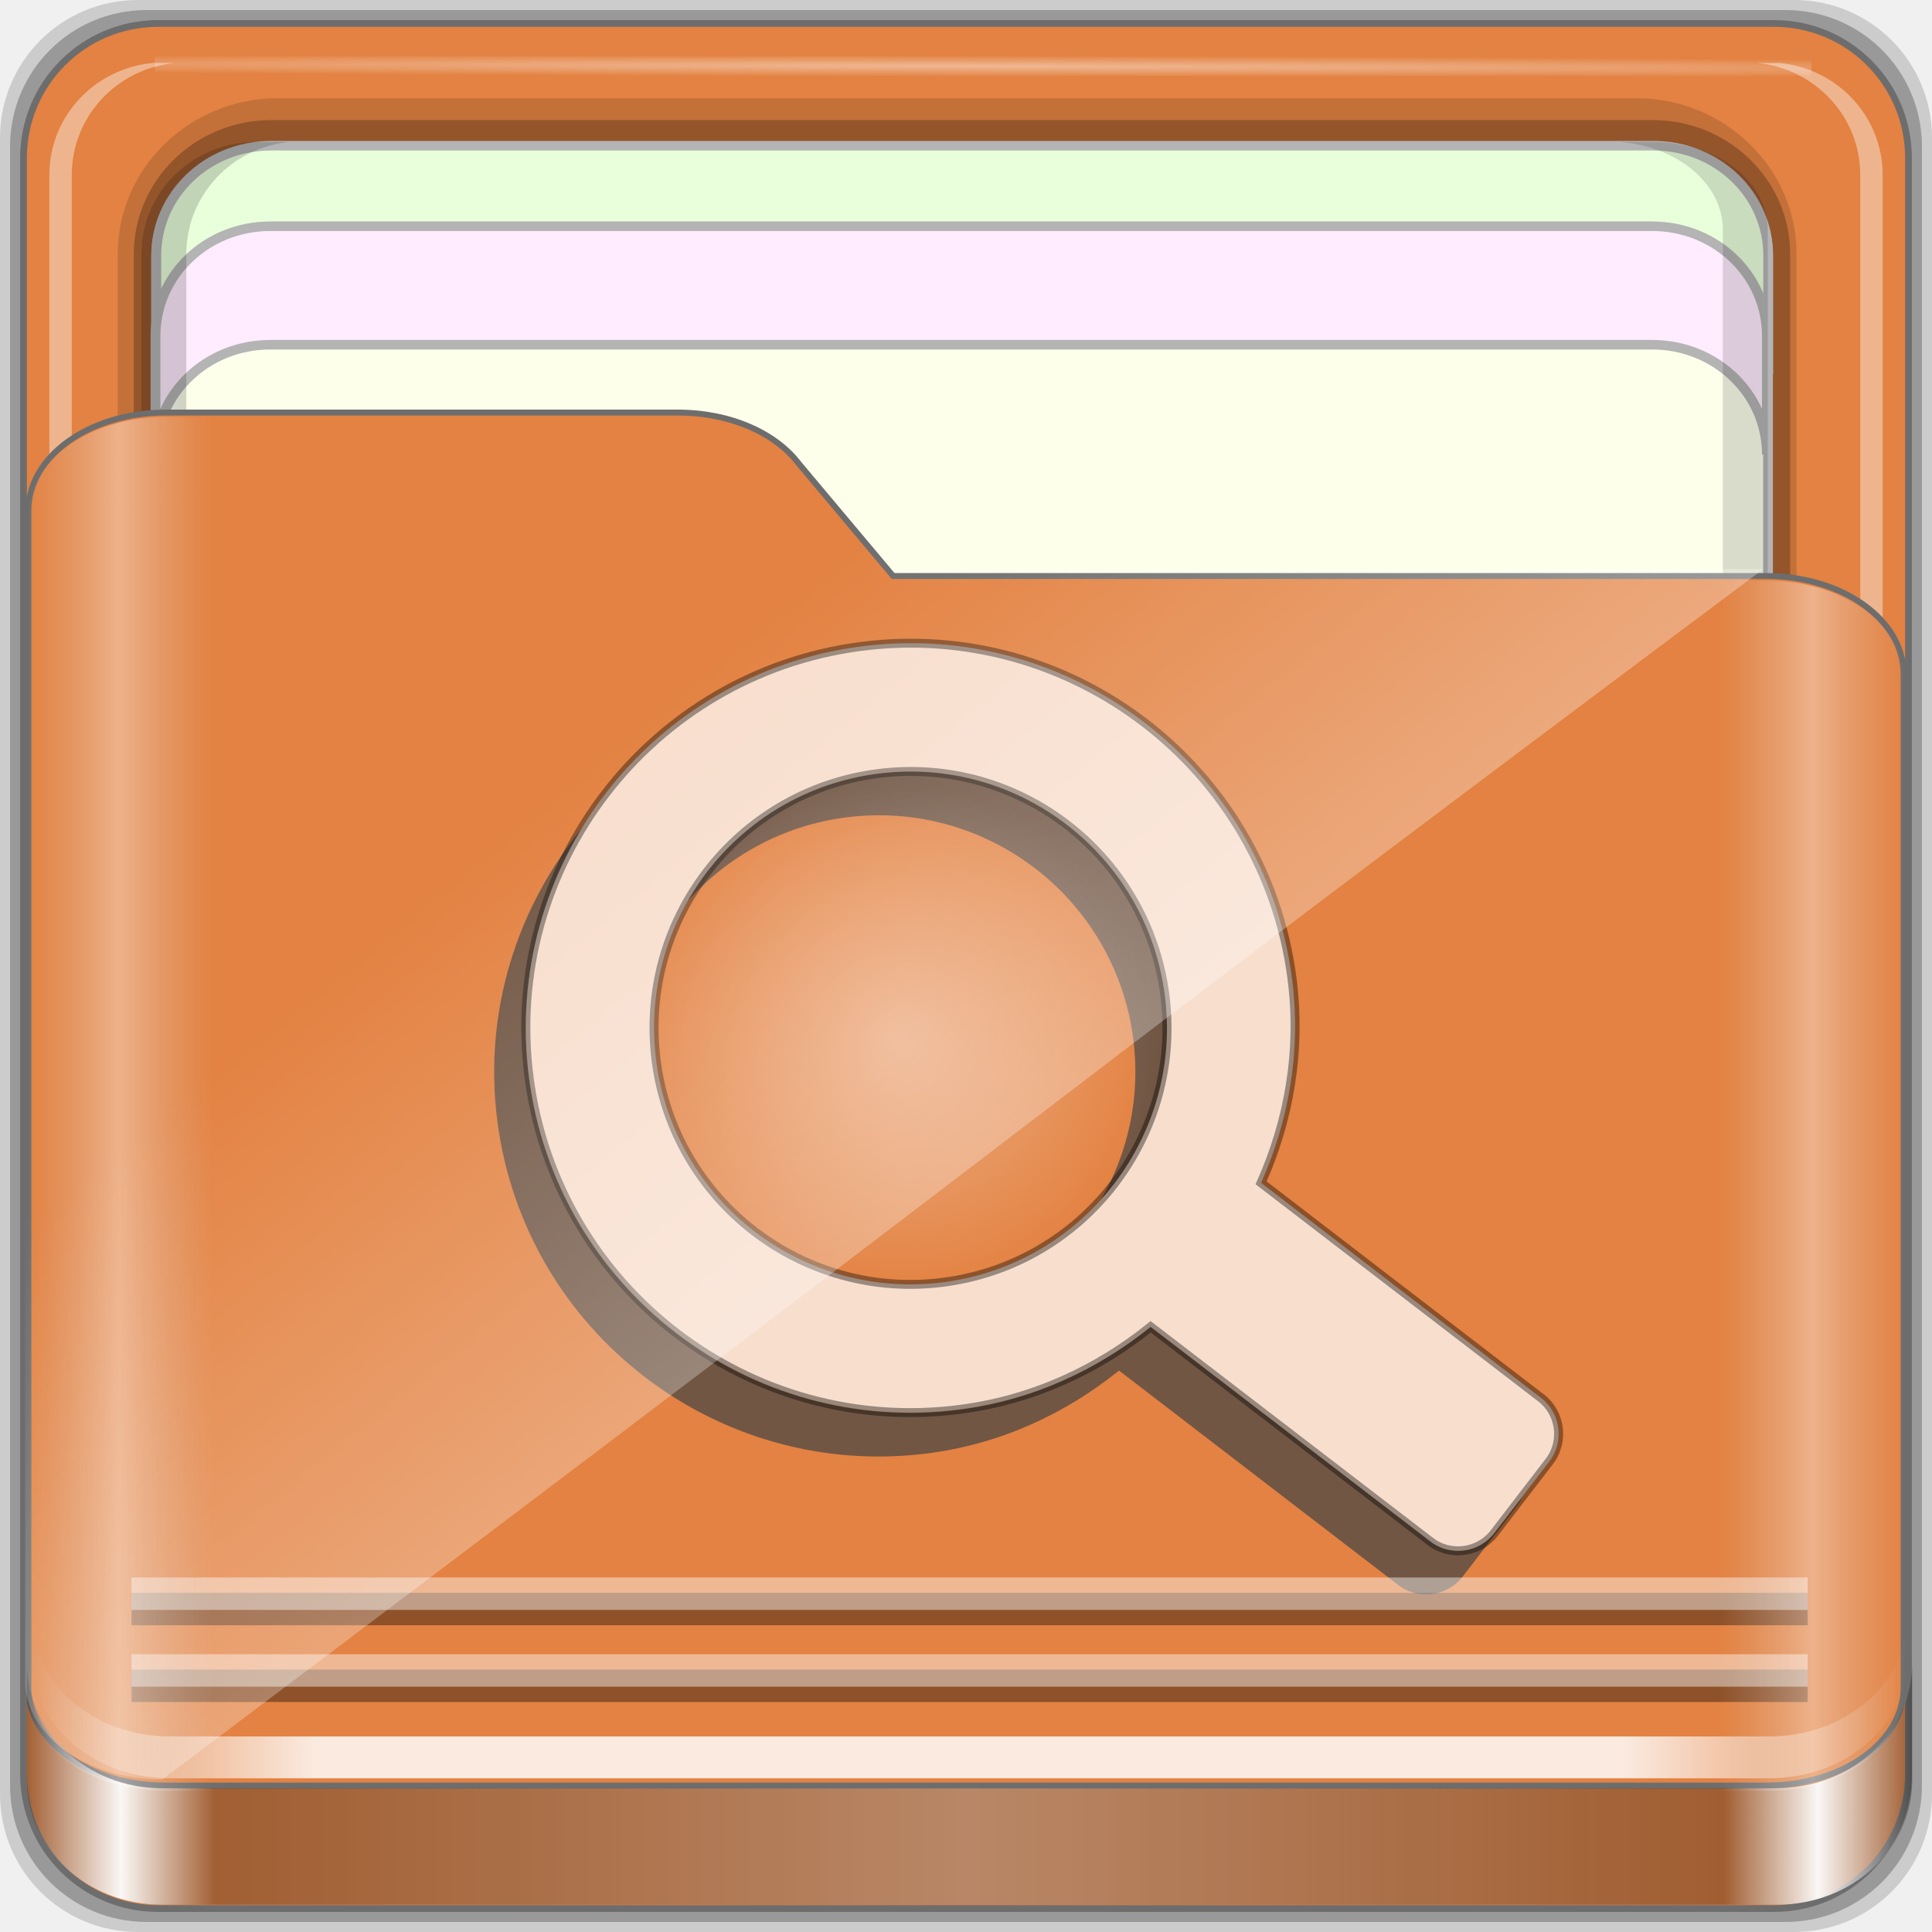
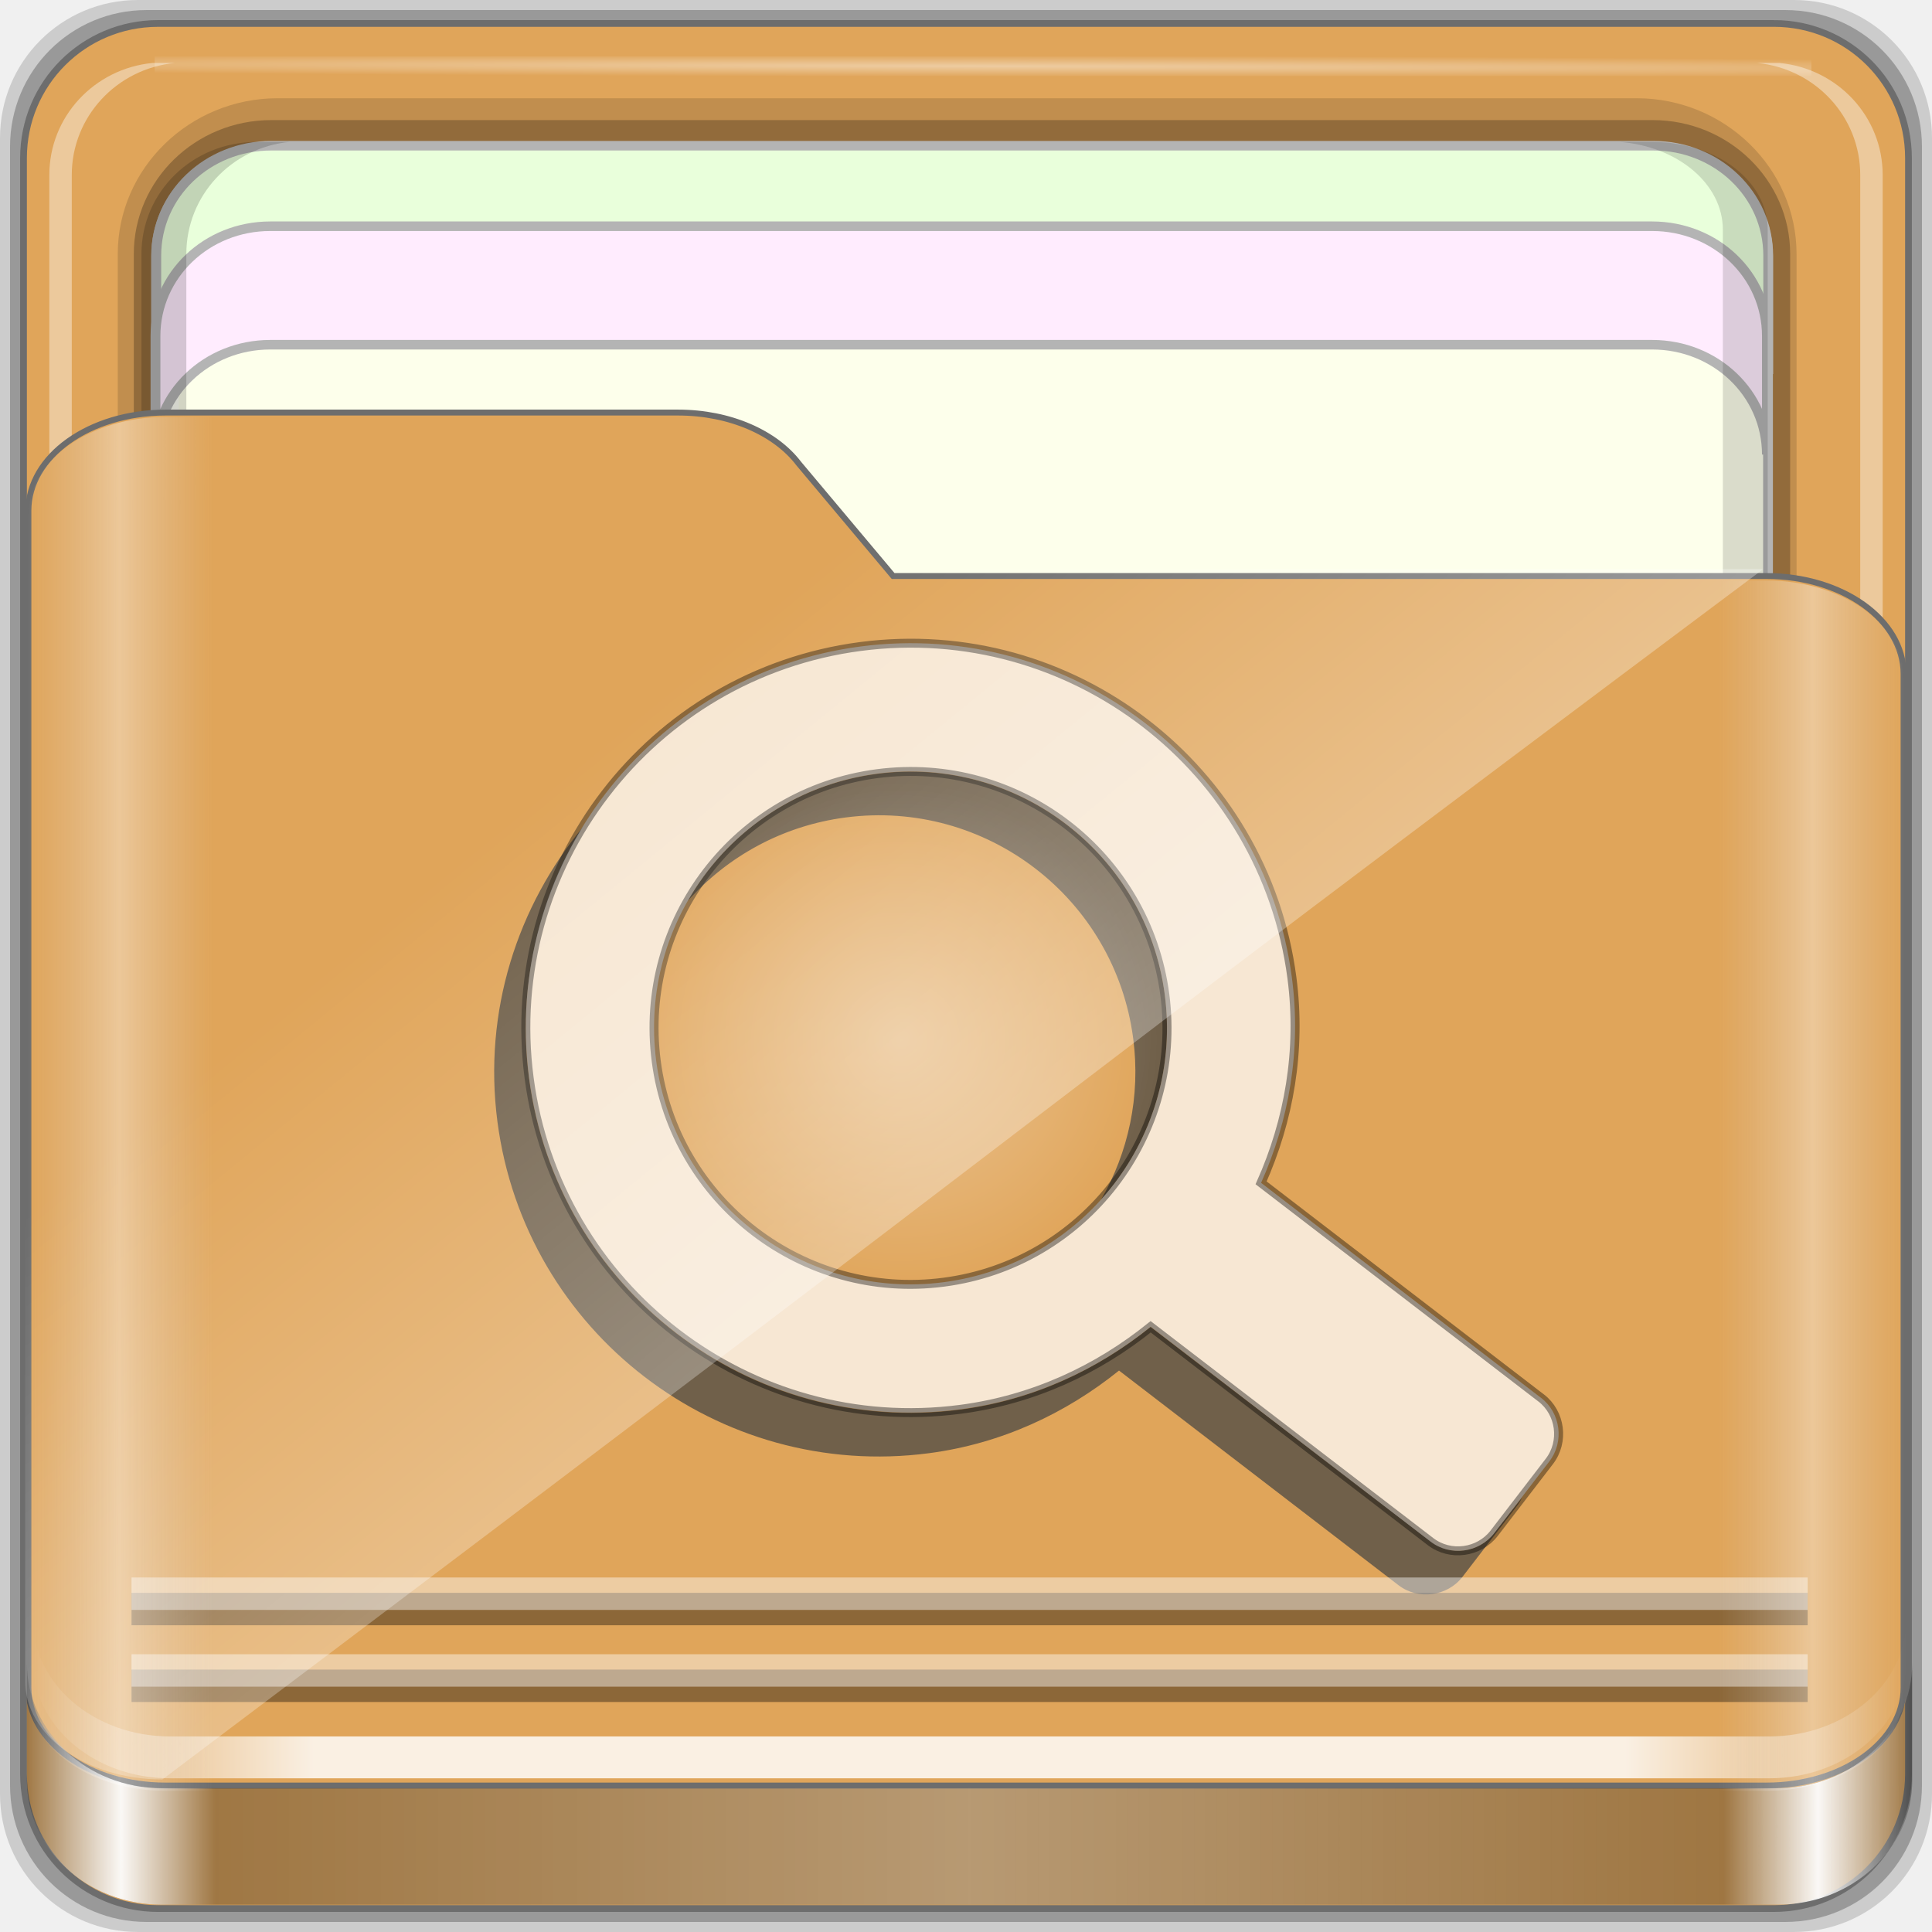
<svg xmlns="http://www.w3.org/2000/svg" xmlns:xlink="http://www.w3.org/1999/xlink" width="96" height="96" viewBox="0 0 96 96" version="1.1" id="svg1072">
  <defs id="defs1066">
    <linearGradient id="linearGradient4125">
      <stop style="stop-color:#ffffff;stop-opacity:1;" offset="0" id="stop4127" />
      <stop style="stop-color:#ffffff;stop-opacity:0;" offset="1" id="stop4129" />
    </linearGradient>
    <linearGradient id="linearGradient3298">
      <stop style="stop-color:#ffffff;stop-opacity:0.031" offset="0" id="stop3300" />
      <stop id="stop3302" offset="0.05" style="stop-color:#ffffff;stop-opacity:1;" />
      <stop style="stop-color:#ffffff;stop-opacity:0.024" offset="0.1" id="stop3304" />
      <stop id="stop3306" offset="0.5" style="stop-color:#ffffff;stop-opacity:0.281" />
      <stop style="stop-color:#fefefe;stop-opacity:0.016" offset="0.9" id="stop3308" />
      <stop id="stop3310" offset="0.95" style="stop-color:#ffffff;stop-opacity:1;" />
      <stop style="stop-color:#fdfdfd;stop-opacity:0" offset="1" id="stop3312" />
    </linearGradient>
    <linearGradient id="linearGradient4188">
      <stop style="stop-color:#ffffff;stop-opacity:0;" offset="0" id="stop4190" />
      <stop id="stop4198" offset="0.15" style="stop-color:#ffffff;stop-opacity:1;" />
      <stop id="stop4196" offset="0.85" style="stop-color:#ffffff;stop-opacity:1;" />
      <stop style="stop-color:#ffffff;stop-opacity:0;" offset="1" id="stop4192" />
    </linearGradient>
    <linearGradient id="linearGradient3832">
      <stop style="stop-color:#d8d8d8;stop-opacity:0;" offset="0" id="stop3834" />
      <stop id="stop3842" offset="0.05" style="stop-color:#ffffff;stop-opacity:1;" />
      <stop style="stop-color:#d8d8d8;stop-opacity:0;" offset="0.1" id="stop3846" />
      <stop id="stop3840" offset="0.5" style="stop-color:#d8d8d8;stop-opacity:0;" />
      <stop style="stop-color:#d8d8d8;stop-opacity:0;" offset="0.9" id="stop3844" />
      <stop id="stop3848" offset="0.95" style="stop-color:#ffffff;stop-opacity:1;" />
      <stop style="stop-color:#d8d8d8;stop-opacity:0;" offset="1" id="stop3836" />
    </linearGradient>
    <linearGradient id="linearGradient4012">
      <stop style="stop-color:#9a9a9a;stop-opacity:1;" offset="0" id="stop4014" />
      <stop style="stop-color:#6e6e6e;stop-opacity:1;" offset="1" id="stop4016" />
    </linearGradient>
    <linearGradient xlink:href="#linearGradient4188" id="linearGradient3891" gradientUnits="userSpaceOnUse" gradientTransform="matrix(1.115042,0,0,1.115103,6.596574,1043.355)" x1="6.25" y1="80.625" x2="89.75" y2="80.625" />
    <linearGradient gradientTransform="matrix(0.9926597,0,0,0.9812013,12.16478,1055.322)" xlink:href="#linearGradient3298" id="linearGradient3893" gradientUnits="userSpaceOnUse" x1="1.121" y1="84.063" x2="95.496" y2="84.063" />
    <linearGradient gradientTransform="matrix(0.9926597,0,0,0.9812013,11.82776,1054.893)" y2="34.832" x2="22.635" y1="59.746" x1="44.726" gradientUnits="userSpaceOnUse" id="linearGradient3391" xlink:href="#linearGradient4125" />
    <linearGradient xlink:href="#linearGradient3832" id="linearGradient3889" gradientUnits="userSpaceOnUse" gradientTransform="matrix(1.115042,0,0,1.036466,-5.522017,2.79605)" x1="6.076" y1="47.473" x2="89.924" y2="47.473" />
    <radialGradient xlink:href="#linearGradient4125" id="radialGradient3885" gradientUnits="userSpaceOnUse" gradientTransform="matrix(1.699147,0.00433809,-9.9578932e-5,0.01373135,-31.24166,-184.9925)" cx="44.659" cy="-187.511" fx="44.659" fy="-187.511" r="36.916" />
    <linearGradient id="linearGradient4314-5">
      <stop style="stop-color:#ff4b00;stop-opacity:1" offset="0" id="stop4316-5" />
      <stop style="stop-color:#ff5500;stop-opacity:1" offset="1" id="stop4318-8" />
    </linearGradient>
    <radialGradient xlink:href="#linearGradient4125" id="radialGradient6306" gradientUnits="userSpaceOnUse" cx="45.273" cy="52.909" fx="45.273" fy="52.909" r="11.818" />
  </defs>
  <g id="layer1" transform="translate(0,-1026.52)">
    <g id="g1835" transform="translate(-12.11859,-22.9174)">
      <path style="display:inline;opacity:0.15;fill:#000000;fill-opacity:1;fill-rule:nonzero;stroke:none;stroke-width:0.987;enable-background:new" d="M 101.261,1049.437 H 18.976 c -3.799,0 -6.857,3.058 -6.857,6.857 v 82.286 c 0,3.799 3.058,6.857 6.857,6.857 h 82.286 c 3.799,0 6.857,-3.058 6.857,-6.857 v -82.286 c 0,-3.799 -3.058,-6.857 -6.857,-6.857 z" id="path3897" />
      <path id="path3895" d="M 100.833,1049.937 H 19.404 c -3.759,0 -6.786,3.026 -6.786,6.786 v 81.429 c 0,3.759 3.026,6.786 6.786,6.786 h 81.429 c 3.759,0 6.786,-3.026 6.786,-6.786 v -81.429 c 0,-3.759 -3.026,-6.786 -6.786,-6.786 z" style="display:inline;opacity:0.25;fill:#000000;fill-opacity:1;fill-rule:nonzero;stroke:none;stroke-width:0.987;enable-background:new" />
    </g>
  </g>
  <g id="layer7">
-     <path style="display:inline;fill:#e38242;fill-opacity:1;fill-rule:nonzero;stroke:#6d6d6d;stroke-width:0.335;stroke-miterlimit:4;stroke-dasharray:none;stroke-opacity:1;enable-background:new" d="M 88.142,1.166 H 7.858 c -3.706,0 -6.69,2.984 -6.69,6.691 v 80.287 c 0,3.707 2.984,6.691 6.69,6.691 h 80.283 c 3.706,0 6.69,-2.984 6.69,-6.691 V 7.856 c 0,-3.707 -2.984,-6.691 -6.69,-6.691 z" id="rect2419-1" />
+     <path style="display:inline;fill:#e0a55a;fill-opacity:1;fill-rule:nonzero;stroke:#6d6d6d;stroke-width:0.335;stroke-miterlimit:4;stroke-dasharray:none;stroke-opacity:1;enable-background:new" d="M 88.142,1.166 H 7.858 c -3.706,0 -6.69,2.984 -6.69,6.691 v 80.287 c 0,3.707 2.984,6.691 6.69,6.691 h 80.283 c 3.706,0 6.69,-2.984 6.69,-6.691 V 7.856 c 0,-3.707 -2.984,-6.691 -6.69,-6.691 z" id="rect2419-1" />
  </g>
  <g id="layer6">
    <g id="g4855" transform="matrix(0,-1.085886,1.115042,0,-0.9483819,206.754)" style="enable-background:new">
      <path id="path4843" d="m 117.219,6.098 c -3.921,0 -7.125,3.204 -7.125,7.125 v 60.562 c 0,3.921 3.204,7.125 7.125,7.125 h 61.562 c 3.921,0 7.125,-3.204 7.125,-7.125 v -60.562 c 0,-3.921 -3.204,-7.125 -7.125,-7.125 z" style="color:#000000;font-style:normal;font-variant:normal;font-weight:normal;font-stretch:normal;font-size:medium;line-height:normal;font-family:Sans;-inkscape-font-specification:Sans;text-indent:0;text-align:start;text-decoration:none;text-decoration-line:none;letter-spacing:normal;word-spacing:normal;text-transform:none;writing-mode:lr-tb;direction:ltr;baseline-shift:baseline;text-anchor:start;display:inline;overflow:visible;visibility:visible;opacity:0.137;fill:#000000;fill-opacity:1;fill-rule:nonzero;stroke:none;stroke-width:2;marker:none;enable-background:accumulate" />
      <path style="color:#000000;font-style:normal;font-variant:normal;font-weight:normal;font-stretch:normal;font-size:medium;line-height:normal;font-family:Sans;-inkscape-font-specification:Sans;text-indent:0;text-align:start;text-decoration:none;text-decoration-line:none;letter-spacing:normal;word-spacing:normal;text-transform:none;writing-mode:lr-tb;direction:ltr;baseline-shift:baseline;text-anchor:start;display:inline;overflow:visible;visibility:visible;opacity:0.245;fill:#000000;fill-opacity:1;fill-rule:nonzero;stroke:none;stroke-width:2;marker:none;enable-background:accumulate" d="m 117.219,6.813 c -3.379,0 -6.125,2.746 -6.125,6.125 v 61.562 c 0,3.379 2.746,6.125 6.125,6.125 h 61.562 c 3.379,0 6.125,-2.746 6.125,-6.125 v -61.562 c 0,-3.379 -2.746,-6.125 -6.125,-6.125 z" id="path4849" />
      <path style="display:inline;fill:#fdffeb;fill-opacity:1;fill-rule:nonzero;stroke:#b4b4b4;stroke-width:0.437;stroke-miterlimit:4;stroke-dasharray:none;stroke-opacity:1" d="m 183.704,12.925 c 0,-2.843 -2.242,-5.119 -5.026,-5.119 h -30.722 c 2.784,0 5.026,2.276 5.026,5.119 v 61.594 c 0,2.843 -2.242,5.119 -5.026,5.119 h 30.722 c 2.784,0 5.026,-2.276 5.026,-5.119 z" id="path4046" />
      <path id="path4815" d="m 115.708,79.154 v 1 c 0.262,2.594 2.46,4.594 5.125,4.594 h 61.562 c 2.665,0 4.863,-2 5.125,-4.594 v -1 c -0.262,2.594 -2.46,4.594 -5.125,4.594 h -61.562 c -2.665,0 -4.863,-2 -5.125,-4.594 z" style="display:inline;opacity:0.4;fill:#ffffff;fill-opacity:1;fill-rule:nonzero;stroke:none" />
      <path id="path4820" d="m 116.688,7.813 c -2.594,0.262 -4.594,2.46 -4.594,5.125 v 0.469 c 0.262,-2.594 2.46,-4.594 5.125,-4.594 h 61.562 c 2.665,0 4.863,2 5.125,4.594 v -0.469 c 0,-2.843 -2.282,-5.125 -5.125,-5.125 h -61.562 c -0.178,0 -0.358,-0.017 -0.531,0 z" style="display:inline;opacity:0.5;fill:#ffffff;fill-opacity:1;fill-rule:nonzero;stroke:none" />
      <path style="display:inline;opacity:0.4;fill:#ffffff;fill-opacity:1;fill-rule:nonzero;stroke:none" d="m 115.708,8.643 v -1 c 0.262,-2.594 2.46,-4.594 5.125,-4.594 h 61.562 c 2.665,0 4.863,2 5.125,4.594 v 1 c -0.262,-2.594 -2.46,-4.594 -5.125,-4.594 h -61.562 c -2.665,0 -4.863,2 -5.125,4.594 z" id="path3896" />
      <rect style="opacity:0.426;fill:url(#radialGradient3885);fill-opacity:1;stroke:none" id="rect3902" width="73.831" height="0.907" x="7.743" y="-187.827" transform="rotate(90)" />
      <path id="path3899" d="m 183.733,12.934 c 0,-2.843 -2.242,-5.119 -5.026,-5.119 h -5.422 c 2.784,0 5.026,2.276 5.026,5.119 v 61.594 c 0,2.843 -2.242,5.119 -5.026,5.119 h 5.422 c 2.784,0 5.026,-2.276 5.026,-5.119 z" style="display:inline;fill:#e9ffdb;fill-opacity:1;fill-rule:nonzero;stroke:#b4b4b4;stroke-width:0.437;stroke-miterlimit:4;stroke-dasharray:none;stroke-opacity:1" />
      <path style="display:inline;fill:#ffecfe;fill-opacity:1;fill-rule:nonzero;stroke:#b4b4b4;stroke-width:0.437;stroke-miterlimit:4;stroke-dasharray:none;stroke-opacity:1" d="m 180.049,12.896 c 0,-2.842 -2.242,-5.117 -5.026,-5.117 h -5.422 c 2.784,0 5.026,2.275 5.026,5.117 v 61.576 c 0,2.842 -2.242,5.117 -5.026,5.117 h 5.422 c 2.784,0 5.026,-2.275 5.026,-5.117 z" id="path3086" />
      <path id="path4810" d="m 127.618,73.032 v 1.469 c 0,2.843 1.789,5.125 4.017,5.125 h 48.254 c 2.228,0 4.017,-2.282 4.017,-5.125 v -1.469 c -0.205,2.594 -1.928,4.594 -4.017,4.594 h -48.254 c -2.089,0 -3.812,-2 -4.017,-4.594 z" style="display:inline;opacity:0.138;fill:#000000;fill-opacity:1;fill-rule:nonzero;stroke:none" />
      <path style="display:inline;opacity:0.169;fill:#000000;fill-opacity:1;fill-rule:nonzero;stroke:none" d="m 112.094,13.748 v -1.469 c 0,-2.843 2.282,-5.125 5.125,-5.125 h 61.562 c 2.843,0 5.125,2.282 5.125,5.125 v 1.469 c -0.262,-2.594 -2.46,-4.594 -5.125,-4.594 h -61.562 c -2.665,0 -4.863,2 -5.125,4.594 z" id="path3898" />
    </g>
  </g>
  <g id="layer5">
-     <path id="path4187" d="m 1.411,83.85 c 0,2.7 3.041,4.873 6.818,4.873 H 87.771 c 3.777,0 6.818,-2.173 6.818,-4.873 V 33.495 c 0,-2.7 -3.041,-4.873 -6.818,-4.873 H 44.378 L 39.691,23.038 C 38.539,21.519 36.286,20.5 33.69,20.5 H 8.229 c -3.777,0 -6.818,2.173 -6.818,4.873 z" style="display:inline;fill:#e38242;fill-opacity:1;fill-rule:nonzero;stroke:#6d6d6d;stroke-width:0.294;stroke-miterlimit:4;stroke-dasharray:none;stroke-opacity:1;enable-background:new" />
+     <path id="path4187" d="m 1.411,83.85 c 0,2.7 3.041,4.873 6.818,4.873 H 87.771 c 3.777,0 6.818,-2.173 6.818,-4.873 V 33.495 c 0,-2.7 -3.041,-4.873 -6.818,-4.873 H 44.378 L 39.691,23.038 C 38.539,21.519 36.286,20.5 33.69,20.5 H 8.229 c -3.777,0 -6.818,2.173 -6.818,4.873 z" style="display:inline;fill:#e0a55a;fill-opacity:1;fill-rule:nonzero;stroke:#6d6d6d;stroke-width:0.294;stroke-miterlimit:4;stroke-dasharray:none;stroke-opacity:1;enable-background:new" />
  </g>
  <g id="layer2">
    <g style="enable-background:new" id="g4174" transform="matrix(0.9926597,0,0,0.9812013,0.6413092,5.761271)">
      <g style="enable-background:new" id="g4674" transform="matrix(0.9563875,0,0,0.9563875,-0.6600578,4.158113)">
        <g id="g6020" style="enable-background:new" transform="matrix(1.153762,-0.1531308,0.1496159,1.153762,-10.28012,-0.3158585)">
          <path style="fill:#444444;fill-opacity:0.718;enable-background:new" d="m 44.482,32.605 c -3.757,0 -7.083,1.803 -9.189,4.615 2.021,-1.764 4.649,-2.835 7.528,-2.835 6.37,0 11.536,5.226 11.536,11.67 0,2.666 -0.891,5.123 -2.379,7.088 2.472,-2.14 4.041,-5.319 4.041,-8.868 0,-6.444 -5.166,-11.67 -11.536,-11.67 z m -13.393,0.626 c -3.413,3.198 -5.572,7.748 -5.572,12.824 0,9.664 7.75,17.506 17.304,17.506 3.296,0 6.344,-0.99 8.961,-2.604 l 11.21,11.341 c 0.789,0.798 2.112,0.792 2.9,0 l 2.868,-2.901 c 0.099,-0.1 0.187,-0.216 0.261,-0.33 l -1.466,1.451 c -0.789,0.792 -2.079,0.798 -2.868,0 L 53.443,59.177 c -2.617,1.615 -5.665,2.604 -8.961,2.604 -9.554,0 -17.304,-7.842 -17.304,-17.506 0,-4.186 1.486,-8.032 3.91,-11.044 z" id="path3448" />
          <path style="fill:#ffffff;fill-opacity:0.734;stroke:#000000;stroke-width:0.406;stroke-miterlimit:4;stroke-dasharray:none;stroke-opacity:0.388;enable-background:new" d="M 70.44,64.685 59.216,53.329 c 1.602,-2.646 2.574,-5.731 2.574,-9.066 0,-9.665 -7.75,-17.504 -17.302,-17.504 -9.552,0 -17.302,7.839 -17.302,17.504 0,9.664 7.748,17.504 17.302,17.504 3.296,0 6.344,-0.983 8.961,-2.598 l 11.225,11.35 c 0.789,0.798 2.095,0.792 2.884,0 l 2.884,-2.917 c 0.789,-0.798 0.789,-2.119 0,-2.917 z M 44.488,55.933 c -6.37,0 -11.535,-5.225 -11.535,-11.669 0,-6.444 5.165,-11.669 11.535,-11.669 6.37,0 11.535,5.225 11.535,11.669 0,6.444 -5.165,11.669 -11.535,11.669 z" id="path5997" />
          <circle style="opacity:0.354;fill:url(#radialGradient6306);fill-opacity:1;stroke:none" id="path6002" transform="matrix(0.9786066,0,0,0.9900346,-0.3143269,-7.63577)" cx="45.273" cy="52.909" r="11.818" />
        </g>
      </g>
    </g>
  </g>
  <g id="layer3" style="display:inline">
    <g id="g1041" transform="matrix(1,0,0,0.9331477,0,6.327168)">
      <g id="g913" transform="translate(-11.94049,-1049.596)">
        <path style="display:inline;opacity:0.831;fill:url(#linearGradient3891);fill-opacity:1;fill-rule:nonzero;stroke:none;stroke-width:1.115;enable-background:new" d="m 13.566,1129.008 v 2.23 c 0,3.49 3.056,6.272 6.83,6.272 h 79.447 c 3.774,0 6.83,-2.782 6.83,-6.272 v -2.23 c 0,3.49 -3.056,6.272 -6.83,6.272 H 20.395 c -3.774,0 -6.83,-2.782 -6.83,-6.272 z" id="path4045" />
        <path id="path4114" d="m 18.476,1132.583 h 83.286 v 0 0" style="opacity:0.375;fill:none;stroke:#000000;stroke-width:1.727px;stroke-linecap:butt;stroke-linejoin:miter;stroke-opacity:1;enable-background:new" />
        <path style="opacity:0.435;fill:none;stroke:#ffffff;stroke-width:1.727px;stroke-linecap:butt;stroke-linejoin:miter;stroke-opacity:1;enable-background:new" d="m 18.476,1131.766 h 83.286 v 0 0" id="path4110" />
        <path style="opacity:0.375;fill:none;stroke:#000000;stroke-width:1.727px;stroke-linecap:butt;stroke-linejoin:miter;stroke-opacity:1;enable-background:new" d="m 18.476,1128.496 h 83.286 v 0 0" id="path4116" />
        <path id="path4112" d="m 18.476,1127.679 h 83.286 v 0 0" style="opacity:0.435;fill:none;stroke:#ffffff;stroke-width:1.727px;stroke-linecap:butt;stroke-linejoin:miter;stroke-opacity:1;enable-background:new" />
        <path style="display:inline;opacity:0.3;fill:#000000;fill-opacity:1;fill-rule:nonzero;stroke:none;stroke-width:0.987;enable-background:new" d="m 13.277,1131.369 v 6.238 c 0,3.678 2.994,6.633 6.7,6.633 h 80.281 c 3.706,0 6.7,-2.955 6.7,-6.633 v -6.238 c 0,3.678 -2.994,6.664 -6.7,6.664 H 19.978 c -3.706,0 -6.7,-2.986 -6.7,-6.664 z" id="path3871" />
        <path id="path3876" d="m 13.277,1131.369 v 6.238 c 0,3.678 2.994,6.633 6.7,6.633 h 80.281 c 3.706,0 6.7,-2.955 6.7,-6.633 v -6.238 c 0,3.678 -2.994,6.664 -6.7,6.664 H 19.978 c -3.706,0 -6.7,-2.986 -6.7,-6.664 z" style="display:inline;opacity:0.951;fill:url(#linearGradient3893);fill-opacity:1;fill-rule:nonzero;stroke:none;stroke-width:0.987;enable-background:new" />
        <path id="path3355" d="m 13.193,1132.344 c 0,2.895 3.041,5.226 6.818,5.226 49.601,-40.026 39.172,-32.106 79.542,-64.449 H 56.16 l -4.687,-5.988 c -1.152,-1.629 -3.404,-2.722 -6.001,-2.722 H 20.01 c -3.777,0 -6.818,2.331 -6.818,5.226 z" style="display:inline;opacity:0.332;fill:url(#linearGradient3391);fill-opacity:1;fill-rule:nonzero;stroke:none;stroke-width:0.987;enable-background:new" />
      </g>
      <path id="path3262" d="m 1.411,83.354 c 0,2.895 3.041,5.226 6.818,5.226 H 87.771 c 3.777,0 6.818,-2.331 6.818,-5.226 v -53.998 c 0,-2.895 -3.041,-5.226 -6.818,-5.226 H 44.378 l -4.687,-5.988 c -1.152,-1.629 -3.404,-2.722 -6.001,-2.722 H 8.229 c -3.777,0 -6.818,2.331 -6.818,5.226 z" style="display:inline;opacity:0.381;fill:url(#linearGradient3889);fill-opacity:1;fill-rule:nonzero;stroke:none;stroke-width:0.987;enable-background:new" />
    </g>
  </g>
</svg>
